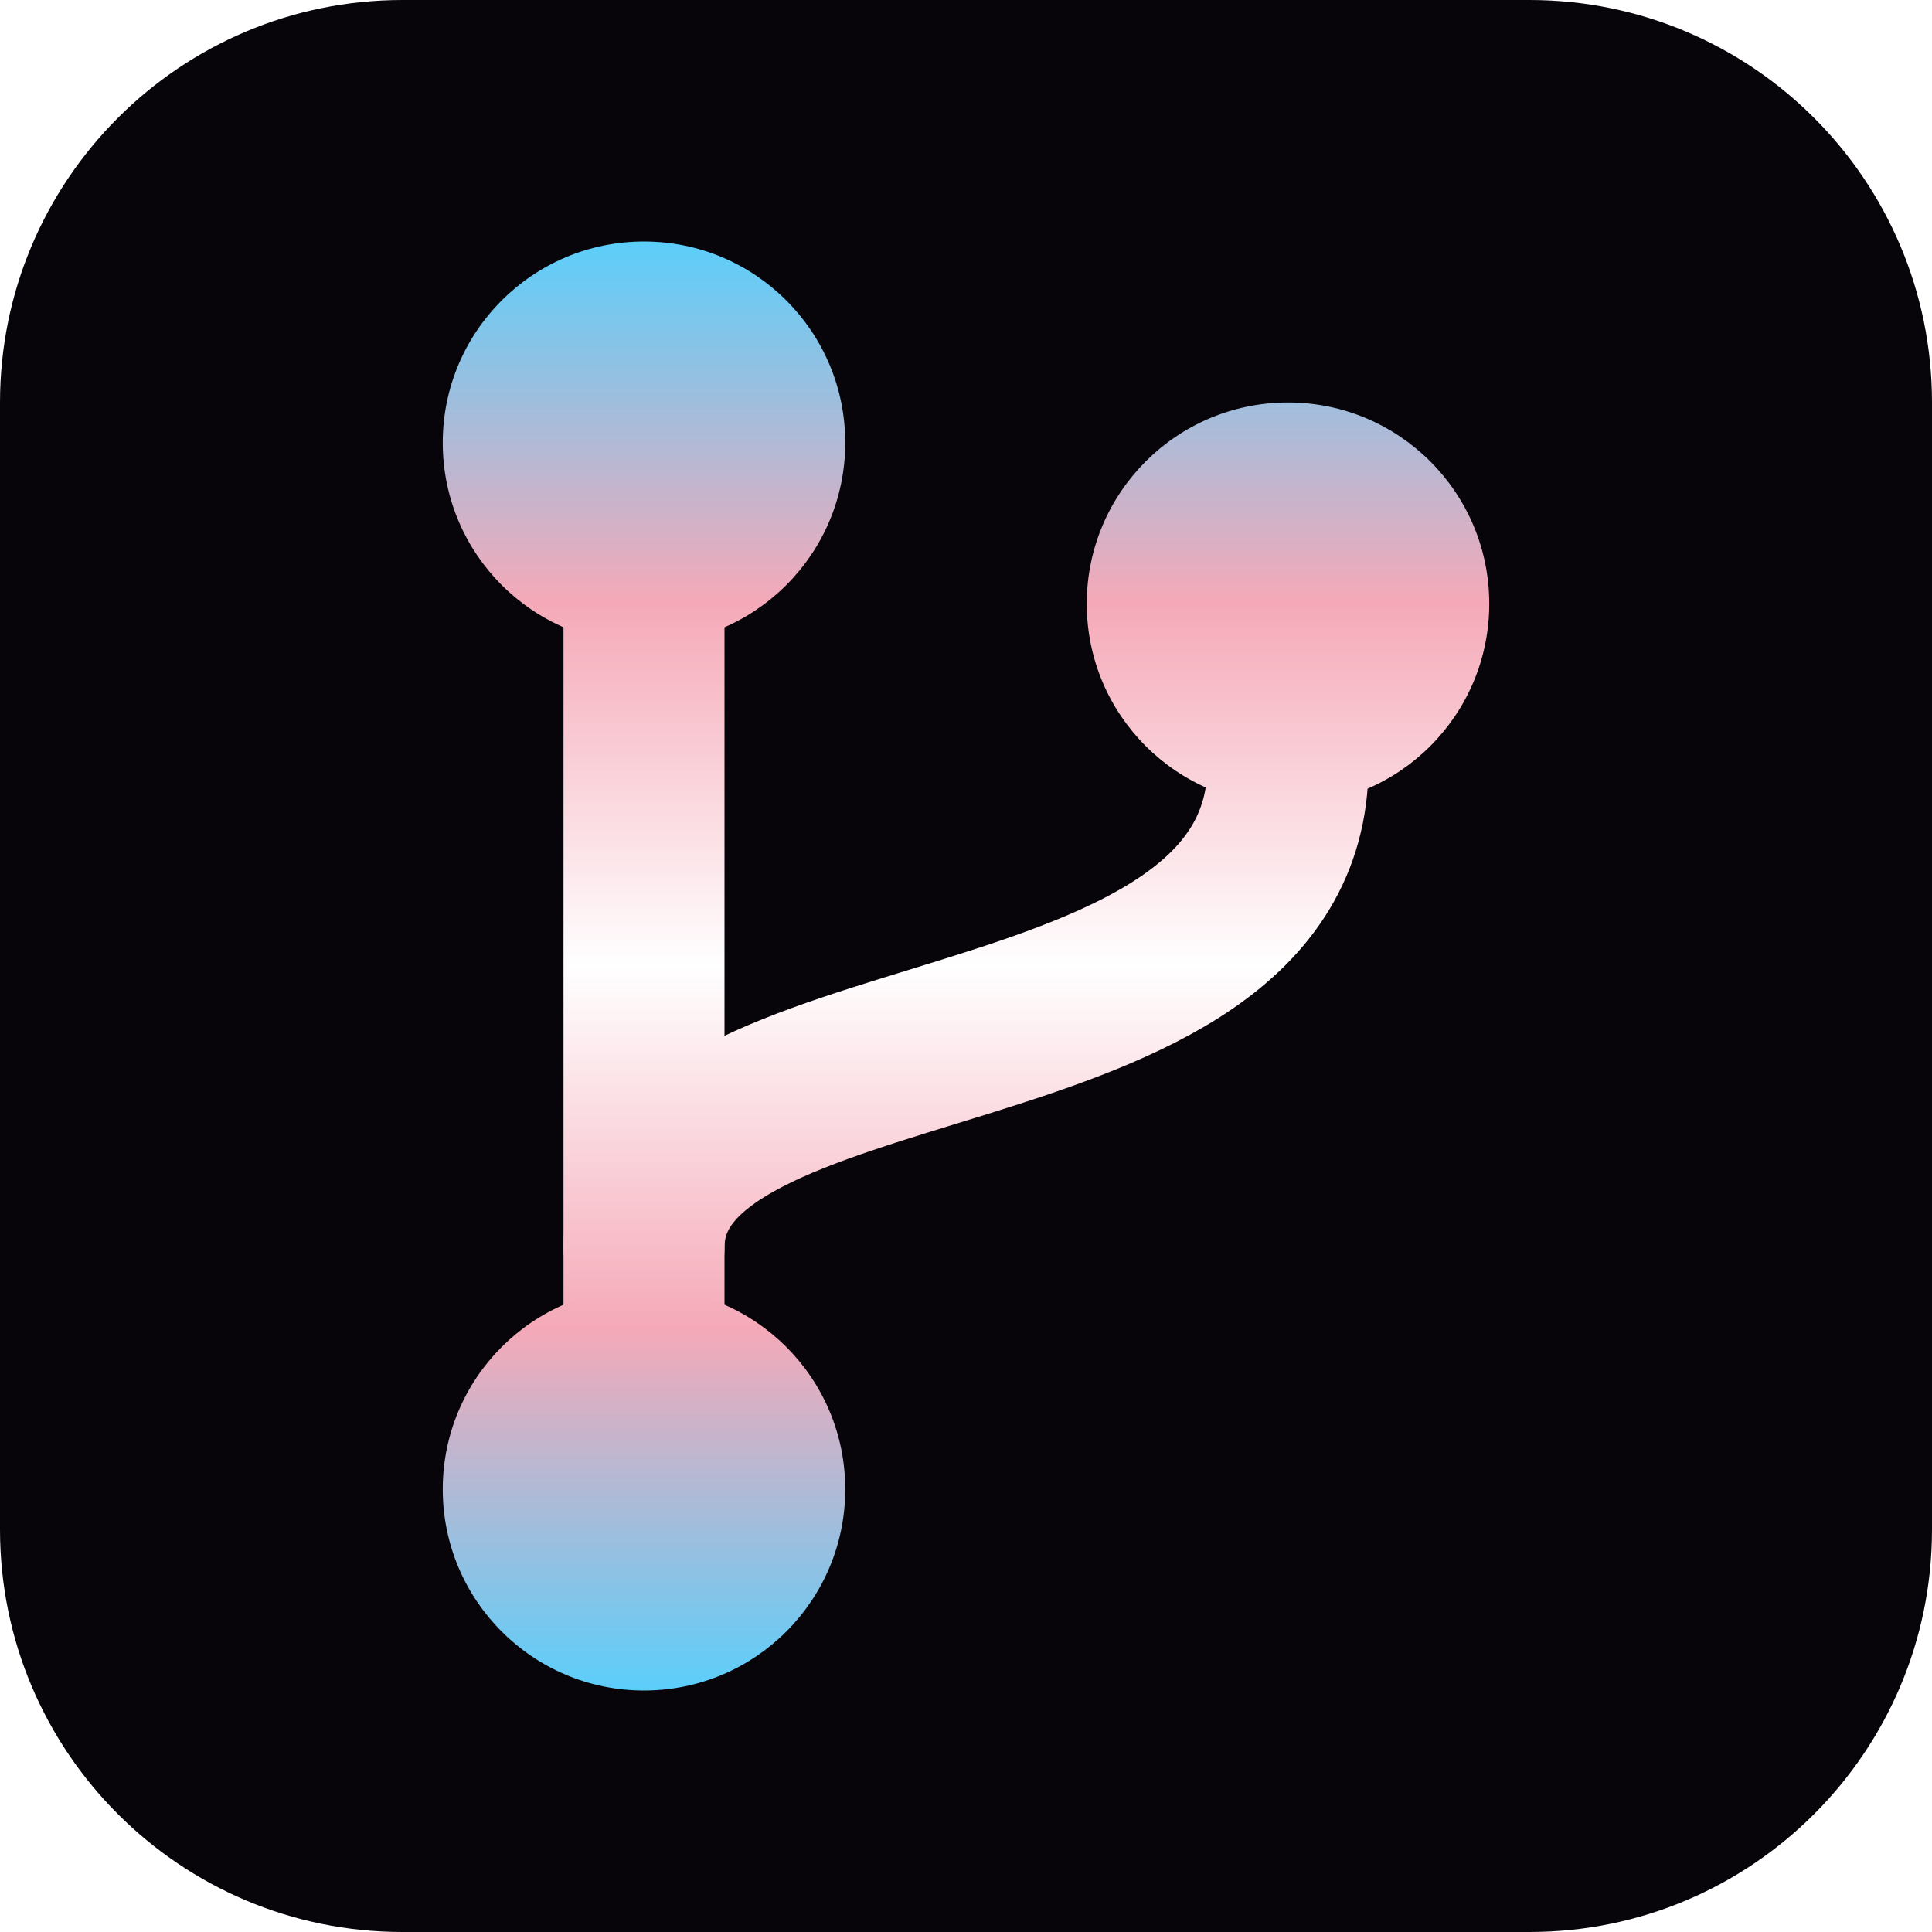
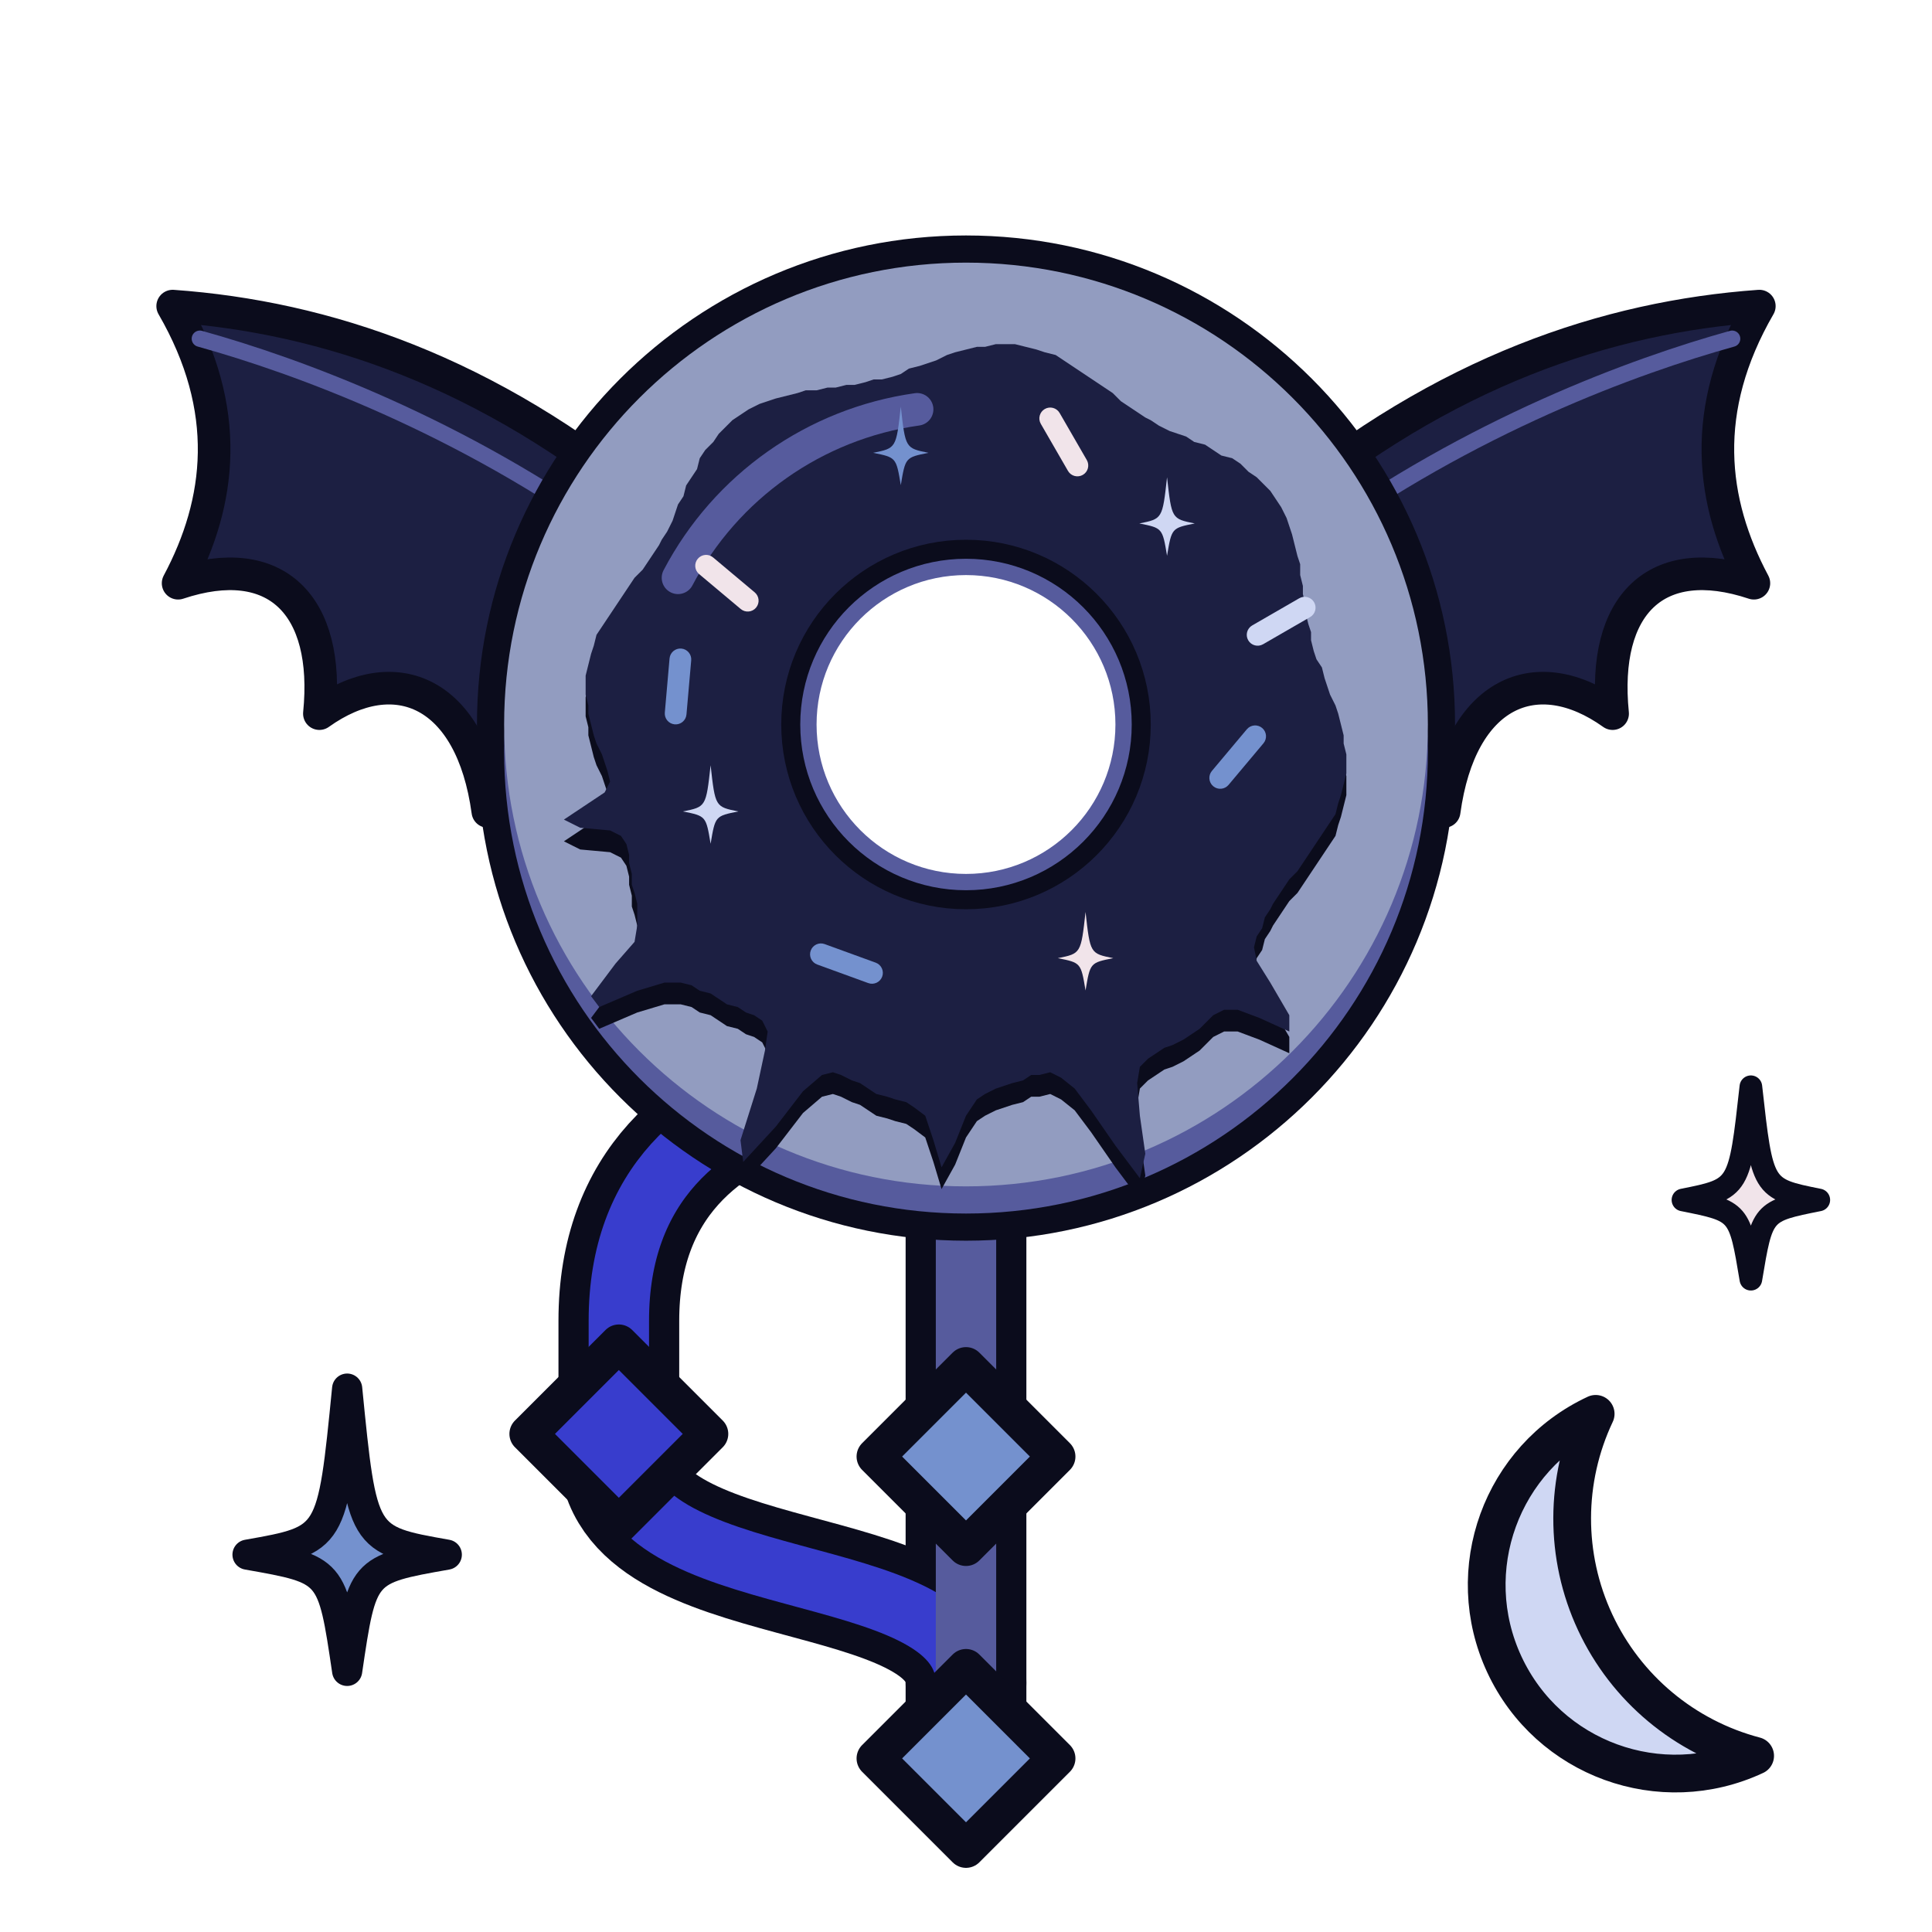
- <svg xmlns="http://www.w3.org/2000/svg" viewBox="0 0 24 24">
+ <svg xmlns="http://www.w3.org/2000/svg" viewBox="0 0 512 512">
  <defs>
-     <linearGradient id="trans" x1="0" y1="3" x2="0" y2="21" gradientUnits="userSpaceOnUse">
-       <stop offset="0%" stop-color="#5BCEFA" />
-       <stop offset="25%" stop-color="#F5A9B8" />
-       <stop offset="50%" stop-color="#FFFFFF" />
-       <stop offset="75%" stop-color="#F5A9B8" />
-       <stop offset="100%" stop-color="#5BCEFA" />
-     </linearGradient>
+     <clipPath id="ring">
+       <path clip-rule="evenodd" d="M0 0H512V512H0Z M198 250a58 58 0 1 0 116 0a58 58 0 1 0 -116 0Z" />
+     </clipPath>
  </defs>
-   <rect width="24" height="24" rx="5" fill="#07050a" />
-   <g fill="none" stroke="url(#trans)" stroke-width="2" stroke-linecap="round">
-     <path d="M8 7.5v9" />
-     <path d="M16 9.5c0 4-8 3-8 6" />
+   <g fill="none" stroke-linecap="round">
+     <path d="M256 446C256 412 164 424 164 384V350C164 314 186 296 214 288" stroke="#0b0c1c" stroke-width="32" />
+     <path d="M256 468V300" stroke="#0b0c1c" stroke-width="32" />
+     <path d="M256 446C256 412 164 424 164 384V350C164 314 186 296 214 288" stroke="#383dcd" stroke-width="16" />
+     <path d="M256 468V300" stroke="#565b9d" stroke-width="16" />
  </g>
-   <g fill="url(#trans)">
-     <circle cx="8" cy="5.5" r="2.5" />
-     <circle cx="8" cy="18.5" r="2.5" />
-     <circle cx="16" cy="7.5" r="2.5" />
+   <path d="M256 442L280 466L256 490L232 466Z" fill="#7491ce" stroke="#0b0c1c" stroke-width="10" stroke-linejoin="round" />
+   <path d="M164 356L188 380L164 404L140 380Z" fill="#383dcd" stroke="#0b0c1c" stroke-width="10" stroke-linejoin="round" />
+   <path d="M256 362L280 386L256 410L232 386Z" fill="#7491ce" stroke="#0b0c1c" stroke-width="10" stroke-linejoin="round" />
+   <g transform="translate(256 192) scale(.72) translate(-256 -250)">
+     <g fill="#1c1f42" stroke="#0b0c1c" stroke-width="12" stroke-linejoin="round">
+       <path d="M140 170 C80 120 20 100 -36 96 C-14 134 -18 168 -34 198 C2 186 22 206 18 246 C46 226 74 238 80 282 C100 262 124 266 140 286 Z" />
+       <path d="M 372 170 C 432 120 492 100 548 96 C 526 134 530 168 546 198 C 510 186 490 206 494 246 C 466 226 438 238 432 282 C 412 262 388 266 372 286 Z" />
+     </g>
+     <g fill="none" stroke="#565b9d" stroke-width="6" stroke-linecap="round">
+       <path d="M128 182 C70 140 10 118 -26 108" />
+       <path d="M384 182 C442 140 502 118 538 108" />
+     </g>
+     <g clip-path="url(#ring)">
+       <circle cx="256" cy="260" r="180" fill="#0b0c1c" />
+       <circle cx="256" cy="250" r="180" fill="#0b0c1c" />
+       <circle cx="256" cy="260" r="170" fill="#565b9d" />
+       <circle cx="256" cy="250" r="170" fill="#929cc0" />
+       <path d="M394 250 L395 254 L395 257 L396 261 L396 265 L396 268 L395 272 L394 276 L393 279 L392 283 L390 286 L388 289 L386 292 L384 295 L382 298 L380 301 L378 304 L375 307 L373 310 L371 313 L369 316 L368 318 L366 321 L365 325 L363 328 L362 332 L363 337 L368 345 L375 357 L375 363 L364 358 L356 355 L351 355 L347 357 L345 359 L342 362 L339 364 L336 366 L332 368 L329 369 L326 371 L323 373 L320 376 L319 382 L320 394 L322 408 L320 417 L311 405 L302 392 L296 384 L291 380 L287 378 L283 379 L280 379 L277 381 L273 382 L270 383 L267 384 L263 386 L260 388 L256 394 L252 404 L247 413 L244 403 L241 394 L237 391 L234 389 L230 388 L227 387 L223 386 L220 384 L217 382 L214 381 L210 379 L207 378 L203 379 L196 385 L186 398 L174 411 L173 403 L179 384 L182 370 L183 363 L181 359 L178 357 L175 356 L172 354 L168 353 L165 351 L162 349 L158 348 L155 346 L151 345 L145 345 L135 348 L121 354 L118 350 L127 338 L134 330 L135 324 L135 320 L135 316 L134 312 L133 309 L133 305 L132 301 L132 298 L131 294 L129 291 L125 289 L114 288 L108 285 L117 279 L123 275 L125 271 L124 267 L123 264 L122 261 L120 257 L119 254 L118 250 L117 246 L117 243 L116 239 L116 235 L116 232 L117 228 L118 224 L119 221 L120 217 L122 214 L124 211 L126 208 L128 205 L130 202 L132 199 L134 196 L137 193 L139 190 L141 187 L143 184 L144 182 L146 179 L148 175 L149 172 L150 169 L152 166 L153 162 L155 159 L157 156 L158 152 L160 149 L163 146 L165 143 L167 141 L170 138 L173 136 L176 134 L180 132 L183 131 L186 130 L190 129 L194 128 L197 127 L201 127 L205 126 L208 126 L212 125 L215 125 L219 124 L222 123 L225 123 L229 122 L232 121 L235 119 L239 118 L242 117 L245 116 L249 114 L252 113 L256 112 L260 111 L263 111 L267 110 L271 110 L274 110 L278 111 L282 112 L285 113 L289 114 L292 116 L295 118 L298 120 L301 122 L304 124 L307 126 L310 128 L313 131 L316 133 L319 135 L322 137 L324 138 L327 140 L331 142 L334 143 L337 144 L340 146 L344 147 L347 149 L350 151 L354 152 L357 154 L360 157 L363 159 L365 161 L368 164 L370 167 L372 170 L374 174 L375 177 L376 180 L377 184 L378 188 L379 191 L379 195 L380 199 L380 202 L381 206 L381 209 L382 213 L383 216 L383 219 L384 223 L385 226 L387 229 L388 233 L389 236 L390 239 L392 243 L393 246Z" fill="#0b0c1c" transform="translate(0 8)" />
+       <path d="M394 250 L395 254 L395 257 L396 261 L396 265 L396 268 L395 272 L394 276 L393 279 L392 283 L390 286 L388 289 L386 292 L384 295 L382 298 L380 301 L378 304 L375 307 L373 310 L371 313 L369 316 L368 318 L366 321 L365 325 L363 328 L362 332 L363 337 L368 345 L375 357 L375 363 L364 358 L356 355 L351 355 L347 357 L345 359 L342 362 L339 364 L336 366 L332 368 L329 369 L326 371 L323 373 L320 376 L319 382 L320 394 L322 408 L320 417 L311 405 L302 392 L296 384 L291 380 L287 378 L283 379 L280 379 L277 381 L273 382 L270 383 L267 384 L263 386 L260 388 L256 394 L252 404 L247 413 L244 403 L241 394 L237 391 L234 389 L230 388 L227 387 L223 386 L220 384 L217 382 L214 381 L210 379 L207 378 L203 379 L196 385 L186 398 L174 411 L173 403 L179 384 L182 370 L183 363 L181 359 L178 357 L175 356 L172 354 L168 353 L165 351 L162 349 L158 348 L155 346 L151 345 L145 345 L135 348 L121 354 L118 350 L127 338 L134 330 L135 324 L135 320 L135 316 L134 312 L133 309 L133 305 L132 301 L132 298 L131 294 L129 291 L125 289 L114 288 L108 285 L117 279 L123 275 L125 271 L124 267 L123 264 L122 261 L120 257 L119 254 L118 250 L117 246 L117 243 L116 239 L116 235 L116 232 L117 228 L118 224 L119 221 L120 217 L122 214 L124 211 L126 208 L128 205 L130 202 L132 199 L134 196 L137 193 L139 190 L141 187 L143 184 L144 182 L146 179 L148 175 L149 172 L150 169 L152 166 L153 162 L155 159 L157 156 L158 152 L160 149 L163 146 L165 143 L167 141 L170 138 L173 136 L176 134 L180 132 L183 131 L186 130 L190 129 L194 128 L197 127 L201 127 L205 126 L208 126 L212 125 L215 125 L219 124 L222 123 L225 123 L229 122 L232 121 L235 119 L239 118 L242 117 L245 116 L249 114 L252 113 L256 112 L260 111 L263 111 L267 110 L271 110 L274 110 L278 111 L282 112 L285 113 L289 114 L292 116 L295 118 L298 120 L301 122 L304 124 L307 126 L310 128 L313 131 L316 133 L319 135 L322 137 L324 138 L327 140 L331 142 L334 143 L337 144 L340 146 L344 147 L347 149 L350 151 L354 152 L357 154 L360 157 L363 159 L365 161 L368 164 L370 167 L372 170 L374 174 L375 177 L376 180 L377 184 L378 188 L379 191 L379 195 L380 199 L380 202 L381 206 L381 209 L382 213 L383 216 L383 219 L384 223 L385 226 L387 229 L388 233 L389 236 L390 239 L392 243 L393 246Z" fill="#1c1f42" />
+       <path d="M150 196 A118 118 0 0 1 238 134" fill="none" stroke="#565b9d" stroke-width="12" stroke-linecap="round" />
+       <path d="M330 159C331.7 174.3 331.7 174.3 340.2 176C331.7 177.7 331.7 177.7 330 187.9C328.3 177.7 328.3 177.7 319.8 176C328.3 174.3 328.3 174.3 330 159Z" fill="#cfd7f3" />
+       <rect x="342" y="258" width="28" height="8" rx="4" fill="#7491ce" transform="rotate(-50 356 262)" />
+       <path d="M300 319C301.7 334.3 301.7 334.3 310.2 336C301.7 337.7 301.7 337.7 300 347.9C298.3 337.7 298.3 337.7 289.8 336C298.3 334.3 298.3 334.3 300 319Z" fill="#f1e4ea" />
+       <rect x="198" y="334" width="28" height="8" rx="4" fill="#7491ce" transform="rotate(20 212 338)" />
+       <path d="M162 265C163.7 280.3 163.7 280.3 172.2 282C163.7 283.7 163.7 283.7 162 293.9C160.3 283.7 160.3 283.7 151.8 282C160.3 280.3 160.3 280.3 162 265Z" fill="#cfd7f3" />
+       <rect x="154" y="194" width="28" height="8" rx="4" fill="#f1e4ea" transform="rotate(40 168 198)" />
+       <path d="M232 133C233.7 148.3 233.7 148.3 242.2 150C233.7 151.7 233.7 151.7 232 161.9C230.3 151.7 230.3 151.7 221.8 150C230.3 148.3 230.3 148.3 232 133Z" fill="#7491ce" />
+       <rect x="278" y="142" width="28" height="8" rx="4" fill="#f1e4ea" transform="rotate(60 292 146)" />
+       <rect x="136" y="232" width="28" height="8" rx="4" fill="#7491ce" transform="rotate(95 150 236)" />
+       <rect x="358" y="208" width="28" height="8" rx="4" fill="#cfd7f3" transform="rotate(-30 372 212)" />
+     </g>
+     <circle cx="256" cy="250" r="63" fill="none" stroke="#0b0c1c" stroke-width="10" />
+     <circle cx="256" cy="250" r="58" fill="none" stroke="#565b9d" stroke-width="6" />
  </g>
+   <g transform="translate(40 0)">
+     <path d="M404 370A50 50 0 1 0 404 470A65 65 0 0 1 404 370Z" fill="#cfd7f3" stroke="#0b0c1c" stroke-width="10" stroke-linejoin="round" transform="rotate(-25 404 420)" />
+   </g>
+   <path d="M92 368C95.96 408.04 95.96 408.04 118.4 412C95.96 415.96 95.96 415.96 92 442.8C88.04 415.96 88.04 415.96 65.6 412C88.04 408.04 88.04 408.04 92 368Z" fill="#7491ce" stroke="#0b0c1c" stroke-width="8" stroke-linejoin="round" />
+   <path d="M464 288C467.0 315.0 467.0 315.0 482 318C467.0 321.0 467.0 321.0 464 339C461.0 321.0 461.0 321.0 446 318C461.0 315.0 461.0 315.0 464 288Z" fill="#f1e4ea" stroke="#0b0c1c" stroke-width="6" stroke-linejoin="round" />
</svg>
